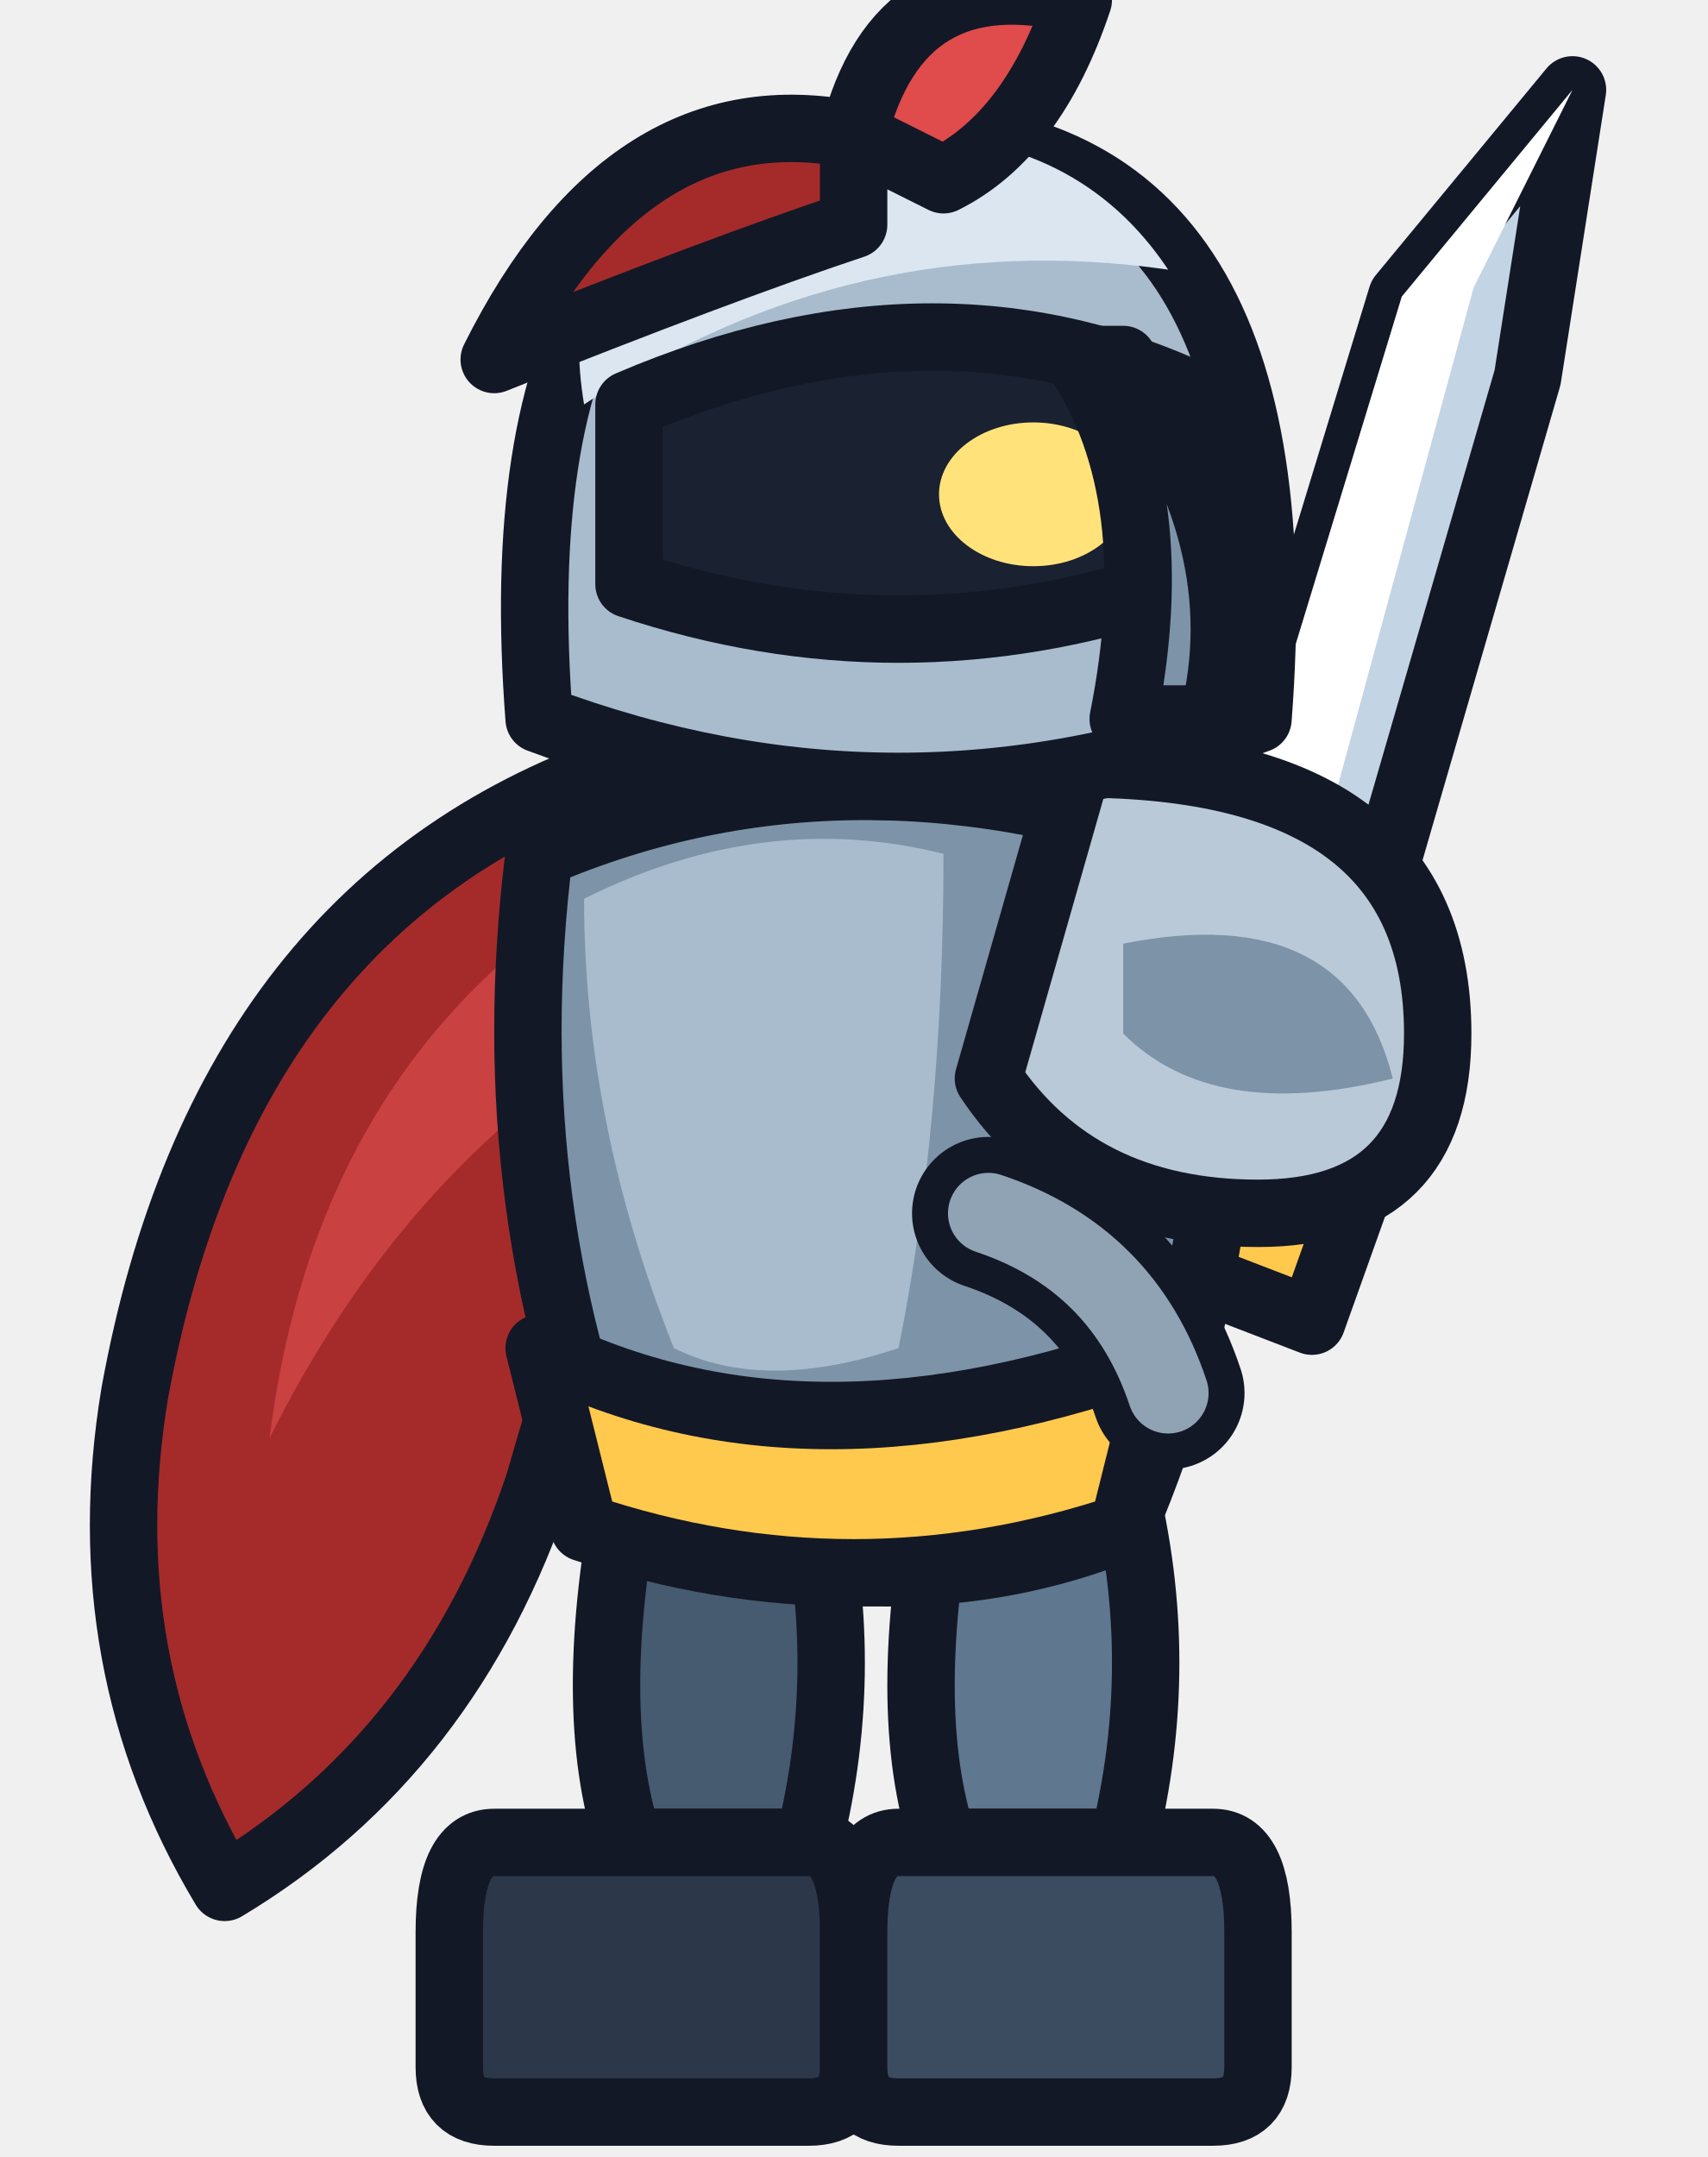
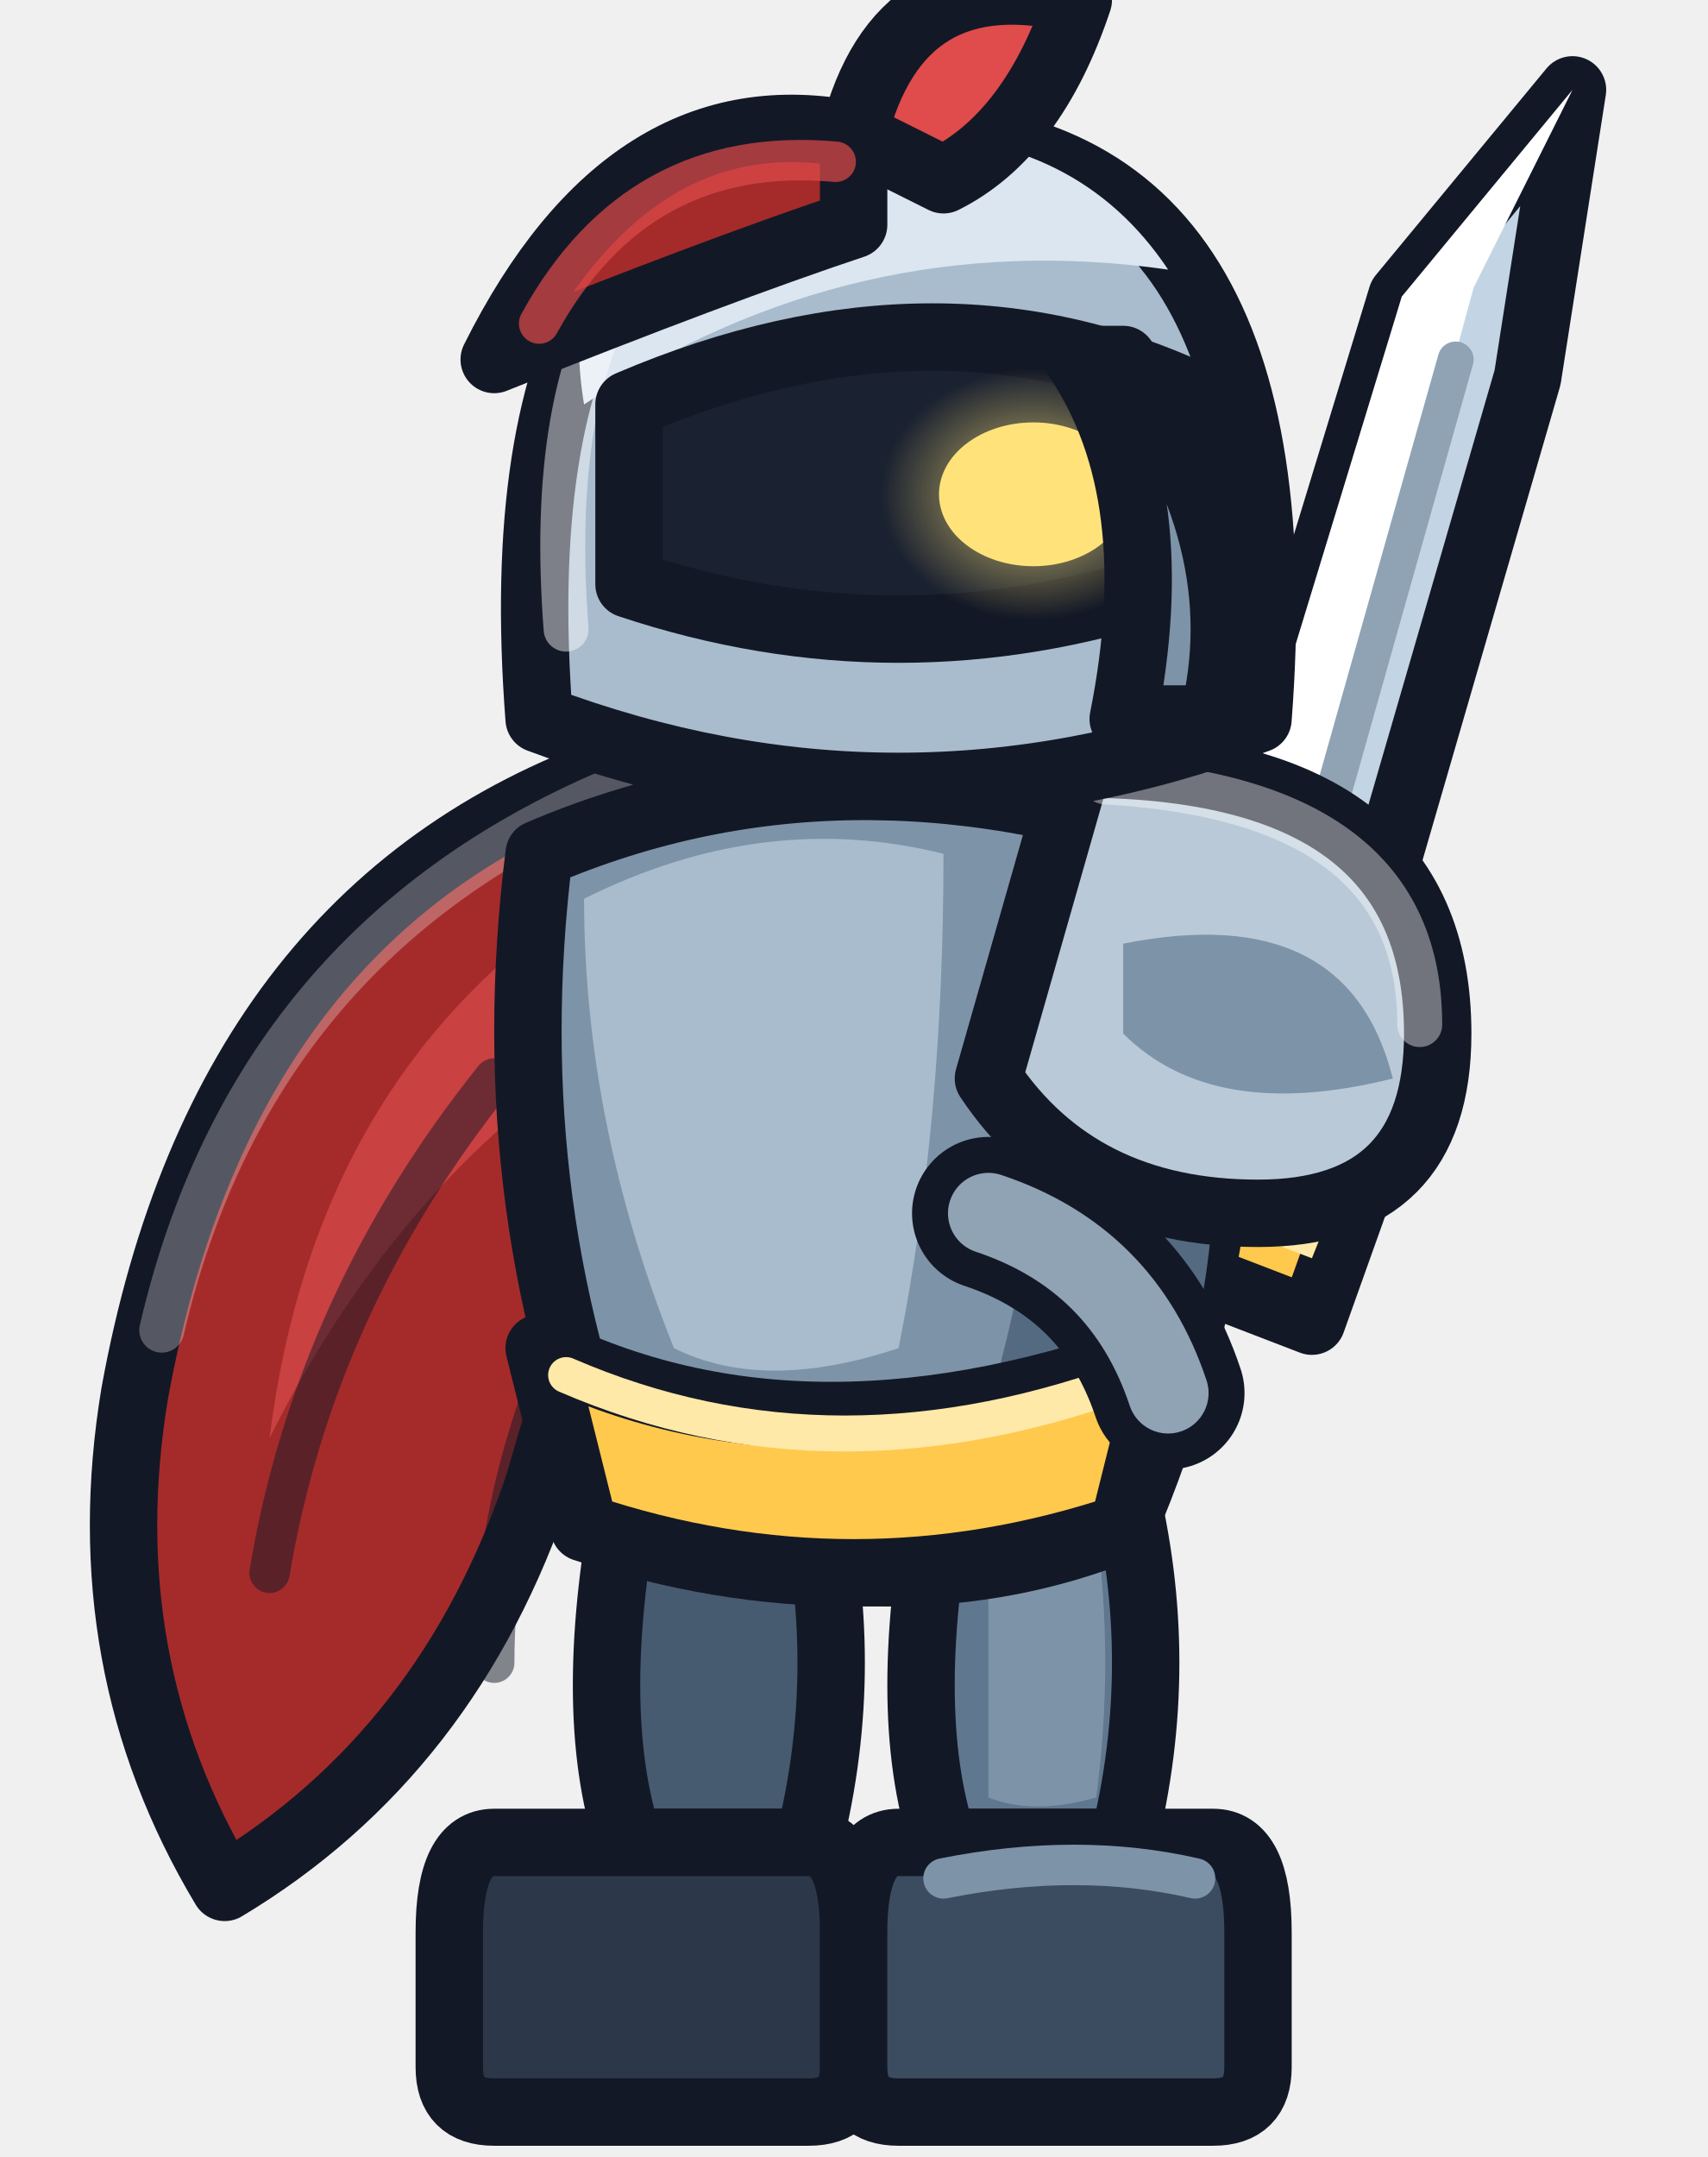
<svg xmlns="http://www.w3.org/2000/svg" width="38" height="48" viewBox="0 0 38 48">
+   <defs>
+     <radialGradient id="eyeglow" cx="50%" cy="50%" r="50%">
+       <stop offset="0%" stop-color="#ffe37a" stop-opacity=".8" />
+       <stop offset="100%" stop-color="#ffe37a" stop-opacity="0" />
+     </radialGradient>
+   </defs>
  <g stroke="#131826" stroke-width="1.5" stroke-linejoin="round" stroke-linecap="round">
    <path d="M14 17 q-9 3 -11 14 q-1 6 2 11 q5 -3 7 -9 q2 -7 4 -10 z" fill="#a52b2b" />
    <path d="M13 20 q-6 4 -7 12 q3 -6 8 -9 z" fill="#c94141" stroke="none" />
+     <path d="M11 24 q-4 5 -5 11 M14 27 q-3 5 -3 10" fill="none" stroke-width="0.9" stroke-opacity=".5" />
+     <path d="M13.6 17.6 q-8 3.4 -10 12" fill="none" stroke="#ffffff" stroke-opacity=".28" stroke-width="1" />
    <path d="M25.4 25.6 L31.2 6.6 L35 2 L34 8.4 L28.6 27 z" fill="#c3d4e4" />
    <path d="M25.4 25.6 L31.2 6.6 L35 2 L32.8 6.4 L27.4 26.2 z" fill="#ffffff" stroke="none" />
+     <path d="M27.6 25 L32.4 8" fill="none" stroke="#8fa3b5" stroke-width="0.8" />
    <path d="M22.4 23.6 L30.2 26.6 L29.2 29.4 L21.4 26.4 z" fill="#ffc94d" />
+     <path d="M22.8 24.4 L29.6 27 L29.2 28 L22.4 25.4 z" fill="#ffe9a8" stroke="none" />
    <path d="M24.4 28.6 L21.4 33.4" fill="none" stroke-width="2.6" />
    <path d="M14 33 q-1 5 0 8 h4 q1 -4 0 -8 z" fill="#465a70" />
    <path d="M21 33 q-1 5 0 8 h4 q1 -4 0 -8 z" fill="#5f778f" />
+     <path d="M22 34 q1.4 -0.4 2.4 0 q0.4 3 0 6 q-1.4 0.4 -2.4 0 z" fill="#7d93a8" stroke="none" />
    <path d="M11 41 h7 q1 0 1 2 v3 q0 1 -1 1 h-7 q-1 0 -1 -1 v-3 q0 -2 1 -2 z" fill="#2c3849" />
    <path d="M20 41 h7 q1 0 1 2 v3 q0 1 -1 1 h-7 q-1 0 -1 -1 v-3 q0 -2 1 -2 z" fill="#3b4c61" />
+     <path d="M21 41.8 q3 -0.6 5.6 0" fill="none" stroke="#7d93a8" stroke-width="0.9" />
    <path d="M12 19 q7 -3 15 0 q1 8 -2 15 q-5 2 -11 0 q-3 -7 -2 -15 z" fill="#7d93a8" />
+     <path d="M23 19.6 q4 0.6 4 4 q0.4 6 -2 10.4 q-2.4 1 -4.4 1.2 q3.4 -8 2.4 -15.6 z" fill="#546a80" stroke="none" />
    <path d="M13 20 q4 -2 8 -1 q0 6 -1 11 q-3 1 -5 0 q-2 -5 -2 -10 z" fill="#a8bccd" stroke="none" />
    <path d="M12 30 q6 3 14 0 l-1 4 q-6 2 -12 0 z" fill="#ffc94d" />
+     <path d="M12.6 30.6 q6 2.6 12.8 0" fill="none" stroke="#ffe9a8" stroke-width="0.8" />
    <path d="M24 17 q8 0 8 6 q0 4 -4 4 q-4 0 -6 -3 z" fill="#b9c9d8" />
    <path d="M25 21 q5 -1 6 3 q-4 1 -6 -1 z" fill="#7d93a8" stroke="none" />
+     <path d="M24.6 17.4 q7 0.4 7 5.4" fill="none" stroke="#ffffff" stroke-opacity=".4" stroke-width="1" />
    <path d="M22 27 q3 1 4 4" fill="none" stroke-width="3.4" />
    <path d="M22 27 q3 1 4 4" fill="none" stroke="#8fa3b5" stroke-width="1.8" />
    <path d="M12 16 q-1 -13 8 -13 q9 0 8 13 q-8 3 -16 0 z" fill="#a8bccd" />
    <path d="M13 9 q-1 -6 7 -6 q4 0 6 3 q-7 -1 -13 3 z" fill="#dbe6f0" stroke="none" />
+     <path d="M12.6 14 q-0.8 -10.4 7 -10.6" fill="none" stroke="#ffffff" stroke-opacity=".45" stroke-width="1" />
    <path d="M14 9 q7 -3 13 0 q0 3 -1 4 q-6 2 -12 0 z" fill="#1a2130" />
+     <ellipse cx="23" cy="11" rx="3.4" ry="2.8" fill="url(#eyeglow)" stroke="none" />
    <ellipse cx="23" cy="11" rx="2.1" ry="1.6" fill="#ffe37a" stroke="none" />
    <path d="M25 8 q3 4 2 8 l-2 0 q1 -5 -1 -8 z" fill="#7d93a8" />
    <path d="M19 3 q1 -4 5 -3 q-1 3 -3 4 z" fill="#e04b4b" />
    <path d="M19 3 q-5 -1 -8 5 q5 -2 8 -3 z" fill="#a52b2b" />
+     <path d="M18.6 3.6 q-4.4 -0.4 -6.6 3.6" fill="none" stroke="#e04b4b" stroke-opacity=".7" stroke-width="0.9" />
  </g>
</svg>
